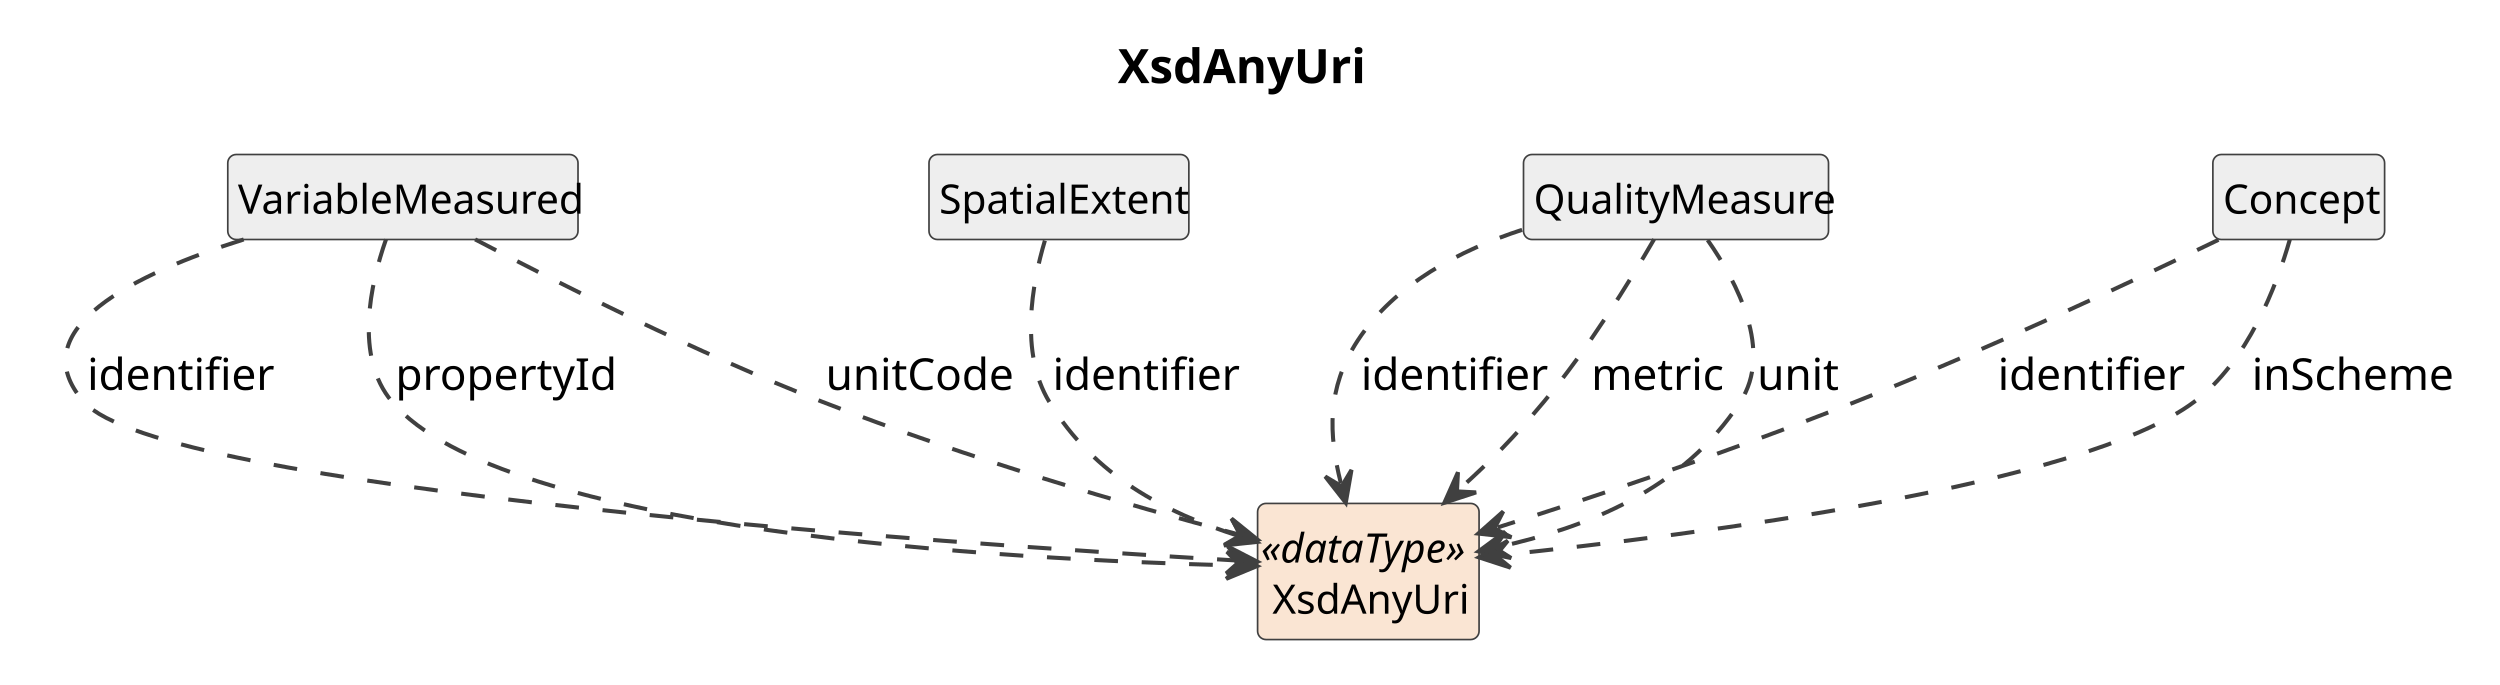
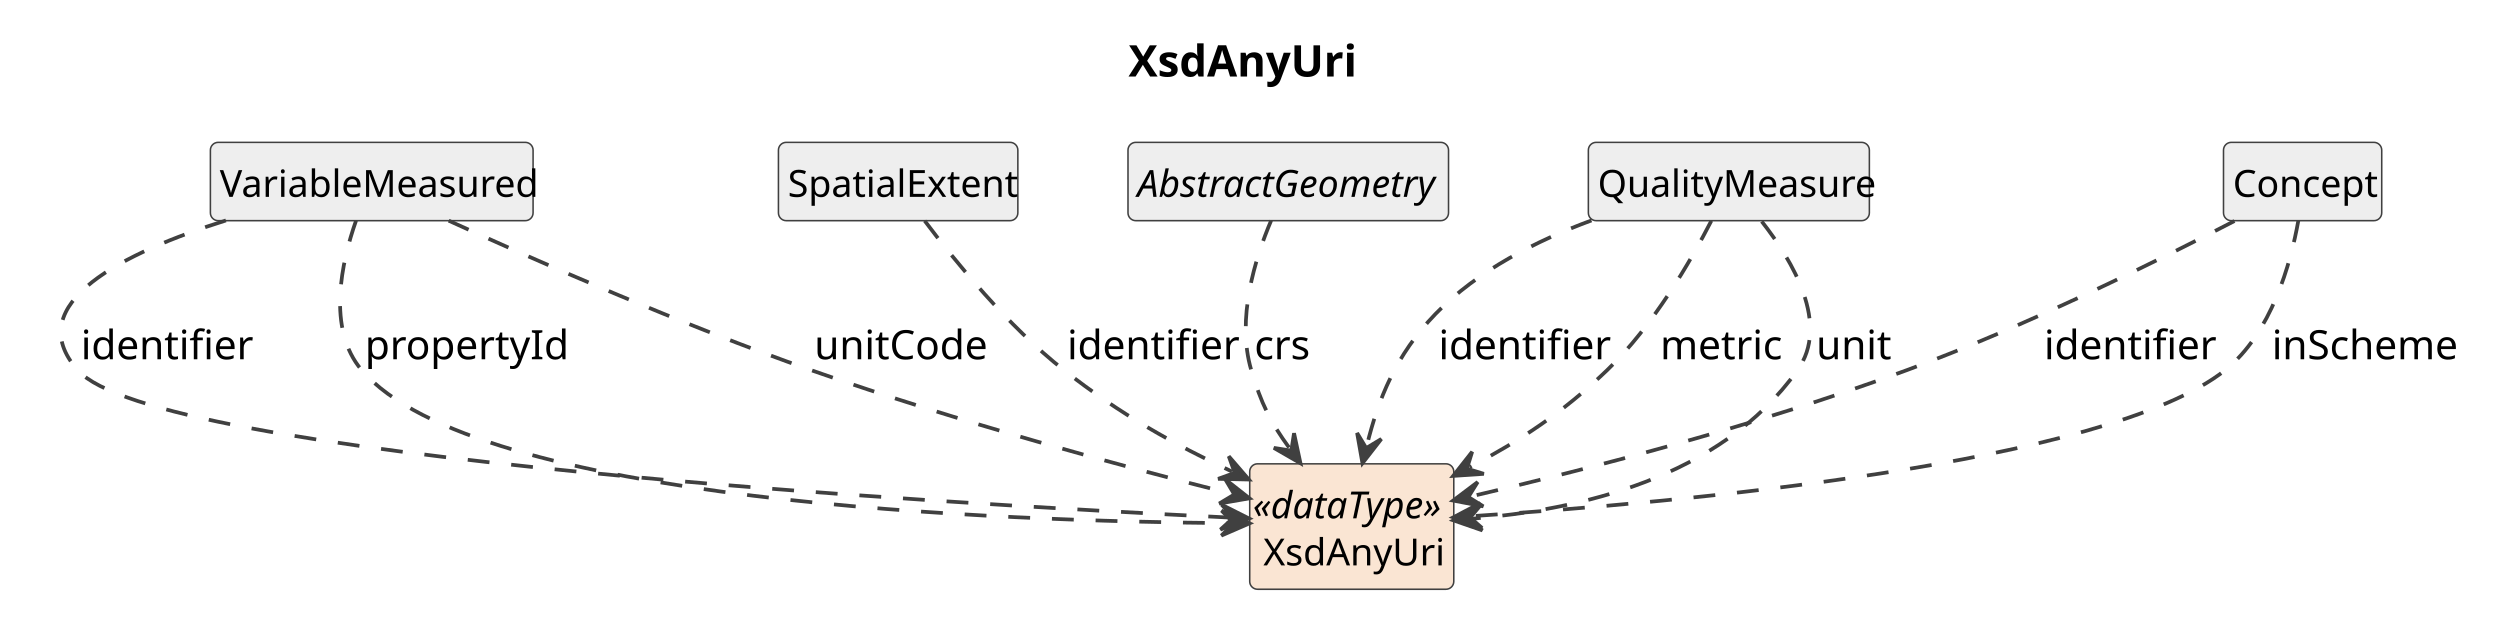
- <svg xmlns="http://www.w3.org/2000/svg" contentStyleType="text/css" data-diagram-type="CLASS" height="202px" preserveAspectRatio="none" style="width:738px;height:202px;background:#FFFFFF;" version="1.1" viewBox="0 0 738 202" width="738px" zoomAndPan="magnify">
+ <svg xmlns="http://www.w3.org/2000/svg" contentStyleType="text/css" data-diagram-type="CLASS" height="202px" preserveAspectRatio="none" style="width:801px;height:202px;background:#FFFFFF;" version="1.1" viewBox="0 0 801 202" width="801px" zoomAndPan="magnify">
  <defs />
  <g>
    <g class="title" data-source-line="1">
-       <text fill="#000000" font-family="sans-serif" font-size="14" font-weight="700" lengthAdjust="spacing" textLength="71.572" x="329.988" y="24.533">XsdAnyUri</text>
+       <text fill="#000000" font-family="sans-serif" font-size="14" font-weight="700" lengthAdjust="spacing" textLength="71.572" x="361.573" y="24.533">XsdAnyUri</text>
    </g>
    <g class="entity" data-qualified-name="XsdAnyUri" data-source-line="12" id="ent0002">
-       <rect fill="#FAE5D3" height="40.188" rx="2.5" ry="2.5" style="stroke:#404040;stroke-width:0.5;" width="65.381" x="371.24" y="148.609" />
-       <text fill="#000000" font-family="sans-serif" font-size="12" font-style="italic" lengthAdjust="spacing" textLength="63.381" x="372.24" y="166.066">«dataType»</text>
-       <text fill="#000000" font-family="sans-serif" font-size="12" lengthAdjust="spacing" textLength="56.684" x="375.589" y="181.16">XsdAnyUri</text>
+       <rect fill="#FAE5D3" height="40.188" rx="2.5" ry="2.5" style="stroke:#404040;stroke-width:0.5;" width="65.381" x="400.41" y="148.609" />
+       <text fill="#000000" font-family="sans-serif" font-size="12" font-style="italic" lengthAdjust="spacing" textLength="63.381" x="401.41" y="166.066">«dataType»</text>
+       <text fill="#000000" font-family="sans-serif" font-size="12" lengthAdjust="spacing" textLength="56.684" x="404.759" y="181.16">XsdAnyUri</text>
    </g>
    <g class="entity" data-qualified-name="VariableMeasured" data-source-line="13" id="ent0003">
-       <rect fill="#EEEEEE" height="25.094" rx="2.5" ry="2.5" style="stroke:#404040;stroke-width:0.5;" width="103.389" x="67.24" y="45.609" />
-       <text fill="#000000" font-family="sans-serif" font-size="12" lengthAdjust="spacing" textLength="97.389" x="70.24" y="63.066">VariableMeasured</text>
+       <rect fill="#EEEEEE" height="25.094" rx="2.5" ry="2.5" style="stroke:#404040;stroke-width:0.5;" width="103.389" x="67.41" y="45.609" />
+       <text fill="#000000" font-family="sans-serif" font-size="12" lengthAdjust="spacing" textLength="97.389" x="70.41" y="63.066">VariableMeasured</text>
    </g>
    <g class="entity" data-qualified-name="SpatialExtent" data-source-line="17" id="ent0007">
-       <rect fill="#EEEEEE" height="25.094" rx="2.5" ry="2.5" style="stroke:#404040;stroke-width:0.5;" width="76.711" x="274.24" y="45.609" />
-       <text fill="#000000" font-family="sans-serif" font-size="12" lengthAdjust="spacing" textLength="70.711" x="277.24" y="63.066">SpatialExtent</text>
+       <rect fill="#EEEEEE" height="25.094" rx="2.5" ry="2.5" style="stroke:#404040;stroke-width:0.5;" width="76.711" x="249.41" y="45.609" />
+       <text fill="#000000" font-family="sans-serif" font-size="12" lengthAdjust="spacing" textLength="70.711" x="252.41" y="63.066">SpatialExtent</text>
    </g>
-     <g class="entity" data-qualified-name="QualityMeasure" data-source-line="19" id="ent0009">
-       <rect fill="#EEEEEE" height="25.094" rx="2.5" ry="2.5" style="stroke:#404040;stroke-width:0.5;" width="90.035" x="449.74" y="45.609" />
-       <text fill="#000000" font-family="sans-serif" font-size="12" lengthAdjust="spacing" textLength="84.035" x="452.74" y="63.066">QualityMeasure</text>
+     <g class="entity" data-qualified-name="AbstractGeometry" data-source-line="19" id="ent0009">
+       <rect fill="#EEEEEE" height="25.094" rx="2.5" ry="2.5" style="stroke:#404040;stroke-width:0.5;" width="102.697" x="361.41" y="45.609" />
+       <text fill="#000000" font-family="sans-serif" font-size="12" font-style="italic" lengthAdjust="spacing" textLength="96.697" x="364.41" y="63.066">AbstractGeometry</text>
    </g>
-     <g class="entity" data-qualified-name="Concept" data-source-line="23" id="ent0013">
-       <rect fill="#EEEEEE" height="25.094" rx="2.5" ry="2.5" style="stroke:#404040;stroke-width:0.5;" width="50.695" x="653.24" y="45.609" />
-       <text fill="#000000" font-family="sans-serif" font-size="12" lengthAdjust="spacing" textLength="44.695" x="656.24" y="63.066">Concept</text>
+     <g class="entity" data-qualified-name="QualityMeasure" data-source-line="21" id="ent0011">
+       <rect fill="#EEEEEE" height="25.094" rx="2.5" ry="2.5" style="stroke:#404040;stroke-width:0.5;" width="90.035" x="508.91" y="45.609" />
+       <text fill="#000000" font-family="sans-serif" font-size="12" lengthAdjust="spacing" textLength="84.035" x="511.91" y="63.066">QualityMeasure</text>
+     </g>
+     <g class="entity" data-qualified-name="Concept" data-source-line="25" id="ent0015">
+       <rect fill="#EEEEEE" height="25.094" rx="2.5" ry="2.5" style="stroke:#404040;stroke-width:0.5;" width="50.695" x="712.41" y="45.609" />
+       <text fill="#000000" font-family="sans-serif" font-size="12" lengthAdjust="spacing" textLength="44.695" x="715.41" y="63.066">Concept</text>
    </g>
    <g class="link" data-entity-1="ent0003" data-entity-2="ent0002" data-link-type="dependency" data-source-line="14" id="lnk4">
-       <path codeLine="14" d="M71.94,70.689 C39.78,80.829 6,97.289 24.74,118.609 C47.52,144.519 277.49,160.318 365.18,165.468" fill="none" id="VariableMeasured-to-XsdAnyUri" style="stroke:#404040;stroke-width:1.2;stroke-dasharray:7,7;" />
-       <polygon fill="#404040" points="371.17,165.819,362.42,161.299,366.179,165.526,361.951,169.285,371.17,165.819" style="stroke:#404040;stroke-width:1.2;" />
-       <text fill="#000000" font-family="sans-serif" font-size="13" lengthAdjust="spacing" textLength="49.137" x="25.74" y="115.105">identifier</text>
+       <path codeLine="14" d="M72.38,70.629 C40.09,80.789 6,97.299 24.91,118.609 C49.74,146.599 301.787,161.327 394.207,165.837" fill="none" id="VariableMeasured-to-XsdAnyUri" style="stroke:#404040;stroke-width:1.2;stroke-dasharray:7,7;" />
+       <polygon fill="#404040" points="400.2,166.129,391.406,161.696,395.206,165.886,391.016,169.686,400.2,166.129" style="stroke:#404040;stroke-width:1.2;" />
+       <text fill="#000000" font-family="sans-serif" font-size="13" lengthAdjust="spacing" textLength="49.137" x="25.91" y="115.105">identifier</text>
    </g>
    <g class="link" data-entity-1="ent0003" data-entity-2="ent0002" data-link-type="dependency" data-source-line="15" id="lnk5">
-       <path codeLine="15" d="M113.95,70.659 C109.33,83.859 104.53,105.329 115.74,118.609 C148.13,156.979 296.702,165.151 365.082,166.952" fill="none" id="VariableMeasured-to-XsdAnyUri-1" style="stroke:#404040;stroke-width:1.2;stroke-dasharray:7,7;" />
-       <polygon fill="#404040" points="371.08,167.109,362.188,162.874,366.082,166.978,361.978,170.871,371.08,167.109" style="stroke:#404040;stroke-width:1.2;" />
-       <text fill="#000000" font-family="sans-serif" font-size="13" lengthAdjust="spacing" textLength="58.532" x="116.74" y="115.105">propertyId</text>
+       <path codeLine="15" d="M114.08,70.689 C109.43,83.919 104.6,105.419 115.91,118.609 C152.34,161.099 320.98,167.019 394.35,167.63" fill="none" id="VariableMeasured-to-XsdAnyUri-1" style="stroke:#404040;stroke-width:1.2;stroke-dasharray:7,7;" />
+       <polygon fill="#404040" points="400.35,167.679,391.384,163.605,395.35,167.638,391.317,171.604,400.35,167.679" style="stroke:#404040;stroke-width:1.2;" />
+       <text fill="#000000" font-family="sans-serif" font-size="13" lengthAdjust="spacing" textLength="58.532" x="116.91" y="115.105">propertyId</text>
    </g>
    <g class="link" data-entity-1="ent0003" data-entity-2="ent0002" data-link-type="dependency" data-source-line="16" id="lnk6">
-       <path codeLine="16" d="M140.25,70.669 C164.64,83.479 205.81,104.219 242.74,118.609 C286.3,135.579 332.503,148.931 365.383,157.711" fill="none" id="VariableMeasured-to-XsdAnyUri-2" style="stroke:#404040;stroke-width:1.2;stroke-dasharray:7,7;" />
-       <polygon fill="#404040" points="371.18,159.259,363.517,153.073,366.349,157.969,361.453,160.802,371.18,159.259" style="stroke:#404040;stroke-width:1.2;" />
-       <text fill="#000000" font-family="sans-serif" font-size="13" lengthAdjust="spacing" textLength="52.038" x="243.74" y="115.105">unitCode</text>
+       <path codeLine="16" d="M143.76,70.699 C171.65,83.439 218.42,104.039 259.91,118.609 C308.07,135.519 359.462,149.352 394.512,158.192" fill="none" id="VariableMeasured-to-XsdAnyUri-2" style="stroke:#404040;stroke-width:1.2;stroke-dasharray:7,7;" />
+       <polygon fill="#404040" points="400.33,159.659,392.582,153.58,395.482,158.437,390.625,161.337,400.33,159.659" style="stroke:#404040;stroke-width:1.2;" />
+       <text fill="#000000" font-family="sans-serif" font-size="13" lengthAdjust="spacing" textLength="52.038" x="260.91" y="115.105">unitCode</text>
    </g>
    <g class="link" data-entity-1="ent0007" data-entity-2="ent0002" data-link-type="dependency" data-source-line="18" id="lnk8">
-       <path codeLine="18" d="M308.45,71.019 C304.65,83.769 300.95,104.109 309.74,118.609 C323.01,140.479 343.868,151.213 365.388,158.133" fill="none" id="SpatialExtent-to-XsdAnyUri" style="stroke:#404040;stroke-width:1.2;stroke-dasharray:7,7;" />
-       <polygon fill="#404040" points="371.1,159.969,363.757,153.406,366.34,158.439,361.308,161.022,371.1,159.969" style="stroke:#404040;stroke-width:1.2;" />
-       <text fill="#000000" font-family="sans-serif" font-size="13" lengthAdjust="spacing" textLength="49.137" x="310.74" y="115.105">identifier</text>
+       <path codeLine="18" d="M296.26,70.739 C305.93,83.609 322.86,104.419 340.91,118.609 C358.98,132.809 376.333,142.421 394.703,151.081" fill="none" id="SpatialExtent-to-XsdAnyUri" style="stroke:#404040;stroke-width:1.2;stroke-dasharray:7,7;" />
+       <polygon fill="#404040" points="400.13,153.639,393.695,146.184,395.607,151.507,390.284,153.42,400.13,153.639" style="stroke:#404040;stroke-width:1.2;" />
+       <text fill="#000000" font-family="sans-serif" font-size="13" lengthAdjust="spacing" textLength="49.137" x="341.91" y="115.105">identifier</text>
    </g>
    <g class="link" data-entity-1="ent0009" data-entity-2="ent0002" data-link-type="dependency" data-source-line="20" id="lnk10">
-       <path codeLine="20" d="M449.33,67.839 C431.01,73.829 411.65,83.869 400.74,100.609 C391.59,114.659 392.221,128.28 395.811,142.6" fill="none" id="QualityMeasure-to-XsdAnyUri" style="stroke:#404040;stroke-width:1.2;stroke-dasharray:7,7;" />
-       <polygon fill="#404040" points="397.27,148.419,398.961,138.717,396.054,143.57,391.202,140.662,397.27,148.419" style="stroke:#404040;stroke-width:1.2;" />
-       <text fill="#000000" font-family="sans-serif" font-size="13" lengthAdjust="spacing" textLength="49.137" x="401.74" y="115.105">identifier</text>
+       <path codeLine="20" d="M407.27,70.669 C402.14,82.769 396.04,102.249 400.91,118.609 C404.1,129.319 406.92,135.027 413.14,143.577" fill="none" id="AbstractGeometry-to-XsdAnyUri" style="stroke:#404040;stroke-width:1.2;stroke-dasharray:7,7;" />
+       <polygon fill="#404040" points="416.67,148.429,414.61,138.798,413.729,144.386,408.141,143.505,416.67,148.429" style="stroke:#404040;stroke-width:1.2;" />
+       <text fill="#000000" font-family="sans-serif" font-size="13" lengthAdjust="spacing" textLength="17.329" x="401.91" y="115.105">crs</text>
    </g>
-     <g class="link" data-entity-1="ent0009" data-entity-2="ent0002" data-link-type="dependency" data-source-line="21" id="lnk11">
-       <path codeLine="21" d="M488.29,70.629 C481.1,83.029 468.76,103.089 455.74,118.609 C446.9,129.159 440.406,135.761 430.836,144.391" fill="none" id="QualityMeasure-to-XsdAnyUri-1" style="stroke:#404040;stroke-width:1.2;stroke-dasharray:7,7;" />
-       <polygon fill="#404040" points="426.38,148.409,435.743,145.353,430.093,145.061,430.385,139.412,426.38,148.409" style="stroke:#404040;stroke-width:1.2;" />
-       <text fill="#000000" font-family="sans-serif" font-size="13" lengthAdjust="spacing" textLength="35.388" x="469.74" y="115.105">metric</text>
+     <g class="link" data-entity-1="ent0011" data-entity-2="ent0002" data-link-type="dependency" data-source-line="22" id="lnk12">
+       <path codeLine="22" d="M509.9,70.629 C492.48,77.039 473.43,86.639 459.91,100.609 C447.18,113.769 441.625,127.886 437.975,142.596" fill="none" id="QualityMeasure-to-XsdAnyUri" style="stroke:#404040;stroke-width:1.2;stroke-dasharray:7,7;" />
+       <polygon fill="#404040" points="436.53,148.419,442.58,140.648,437.734,143.566,434.815,138.721,436.53,148.419" style="stroke:#404040;stroke-width:1.2;" />
+       <text fill="#000000" font-family="sans-serif" font-size="13" lengthAdjust="spacing" textLength="49.137" x="460.91" y="115.105">identifier</text>
    </g>
-     <g class="link" data-entity-1="ent0009" data-entity-2="ent0002" data-link-type="dependency" data-source-line="22" id="lnk12">
-       <path codeLine="22" d="M504.09,70.859 C512.91,83.469 523.43,103.689 513.74,118.609 C496.78,144.739 468.158,155.751 442.298,161.481" fill="none" id="QualityMeasure-to-XsdAnyUri-2" style="stroke:#404040;stroke-width:1.2;stroke-dasharray:7,7;" />
-       <polygon fill="#404040" points="436.44,162.779,446.092,164.738,441.322,161.698,444.362,156.927,436.44,162.779" style="stroke:#404040;stroke-width:1.2;" />
-       <text fill="#000000" font-family="sans-serif" font-size="13" lengthAdjust="spacing" textLength="20.96" x="518.74" y="115.105">unit</text>
+     <g class="link" data-entity-1="ent0011" data-entity-2="ent0002" data-link-type="dependency" data-source-line="23" id="lnk13">
+       <path codeLine="23" d="M548.32,70.739 C541.71,83.609 529.71,104.419 514.91,118.609 C500.55,132.389 486.936,141.208 470.896,149.678" fill="none" id="QualityMeasure-to-XsdAnyUri-1" style="stroke:#404040;stroke-width:1.2;stroke-dasharray:7,7;" />
+       <polygon fill="#404040" points="465.59,152.479,475.416,151.814,470.011,150.145,471.681,144.74,465.59,152.479" style="stroke:#404040;stroke-width:1.2;" />
+       <text fill="#000000" font-family="sans-serif" font-size="13" lengthAdjust="spacing" textLength="35.388" x="531.91" y="115.105">metric</text>
    </g>
-     <g class="link" data-entity-1="ent0013" data-entity-2="ent0002" data-link-type="dependency" data-source-line="24" id="lnk14">
-       <path codeLine="24" d="M654.9,70.789 C628.88,83.349 585.83,103.519 547.74,118.609 C510.06,133.539 471.509,146.364 442.109,155.695" fill="none" id="Concept-to-XsdAnyUri" style="stroke:#404040;stroke-width:1.2;stroke-dasharray:7,7;" />
-       <polygon fill="#404040" points="436.39,157.509,446.178,158.6,441.156,155.997,443.759,150.974,436.39,157.509" style="stroke:#404040;stroke-width:1.2;" />
-       <text fill="#000000" font-family="sans-serif" font-size="13" lengthAdjust="spacing" textLength="49.137" x="589.74" y="115.105">identifier</text>
+     <g class="link" data-entity-1="ent0011" data-entity-2="ent0002" data-link-type="dependency" data-source-line="24" id="lnk14">
+       <path codeLine="24" d="M564.46,70.949 C574.43,83.629 586.41,103.909 575.91,118.609 C550.97,153.519 505.528,163.32 471.638,166.21" fill="none" id="QualityMeasure-to-XsdAnyUri-2" style="stroke:#404040;stroke-width:1.2;stroke-dasharray:7,7;" />
+       <polygon fill="#404040" points="465.66,166.719,474.967,169.94,470.642,166.294,474.288,161.969,465.66,166.719" style="stroke:#404040;stroke-width:1.2;" />
+       <text fill="#000000" font-family="sans-serif" font-size="13" lengthAdjust="spacing" textLength="20.96" x="581.91" y="115.105">unit</text>
    </g>
-     <g class="link" data-entity-1="ent0013" data-entity-2="ent0002" data-link-type="dependency" data-source-line="25" id="lnk15">
-       <path codeLine="25" d="M675.96,70.719 C672.05,84.379 663.57,106.719 647.74,118.609 C614.75,143.389 501.138,157.852 442.538,163.912" fill="none" id="Concept-to-XsdAnyUri-1" style="stroke:#404040;stroke-width:1.2;stroke-dasharray:7,7;" />
-       <polygon fill="#404040" points="436.57,164.529,445.934,167.582,441.543,164.015,445.111,159.625,436.57,164.529" style="stroke:#404040;stroke-width:1.2;" />
-       <text fill="#000000" font-family="sans-serif" font-size="13" lengthAdjust="spacing" textLength="57.808" x="664.74" y="115.105">inScheme</text>
+     <g class="link" data-entity-1="ent0015" data-entity-2="ent0002" data-link-type="dependency" data-source-line="26" id="lnk16">
+       <path codeLine="26" d="M715.92,70.809 C690.97,83.759 648.83,104.619 610.91,118.609 C561.29,136.909 507.534,150.62 471.434,159.02" fill="none" id="Concept-to-XsdAnyUri" style="stroke:#404040;stroke-width:1.2;stroke-dasharray:7,7;" />
+       <polygon fill="#404040" points="465.59,160.379,475.262,162.236,470.46,159.246,473.449,154.444,465.59,160.379" style="stroke:#404040;stroke-width:1.2;" />
+       <text fill="#000000" font-family="sans-serif" font-size="13" lengthAdjust="spacing" textLength="49.137" x="654.91" y="115.105">identifier</text>
+     </g>
+     <g class="link" data-entity-1="ent0015" data-entity-2="ent0002" data-link-type="dependency" data-source-line="27" id="lnk17">
+       <path codeLine="27" d="M736.38,70.719 C733.94,84.389 727.8,106.729 712.91,118.609 C675.1,148.759 537.037,161.076 471.597,165.376" fill="none" id="Concept-to-XsdAnyUri-1" style="stroke:#404040;stroke-width:1.2;stroke-dasharray:7,7;" />
+       <polygon fill="#404040" points="465.61,165.769,474.853,169.171,470.599,165.441,474.328,161.188,465.61,165.769" style="stroke:#404040;stroke-width:1.2;" />
+       <text fill="#000000" font-family="sans-serif" font-size="13" lengthAdjust="spacing" textLength="57.808" x="727.91" y="115.105">inScheme</text>
    </g>
  </g>
</svg>
